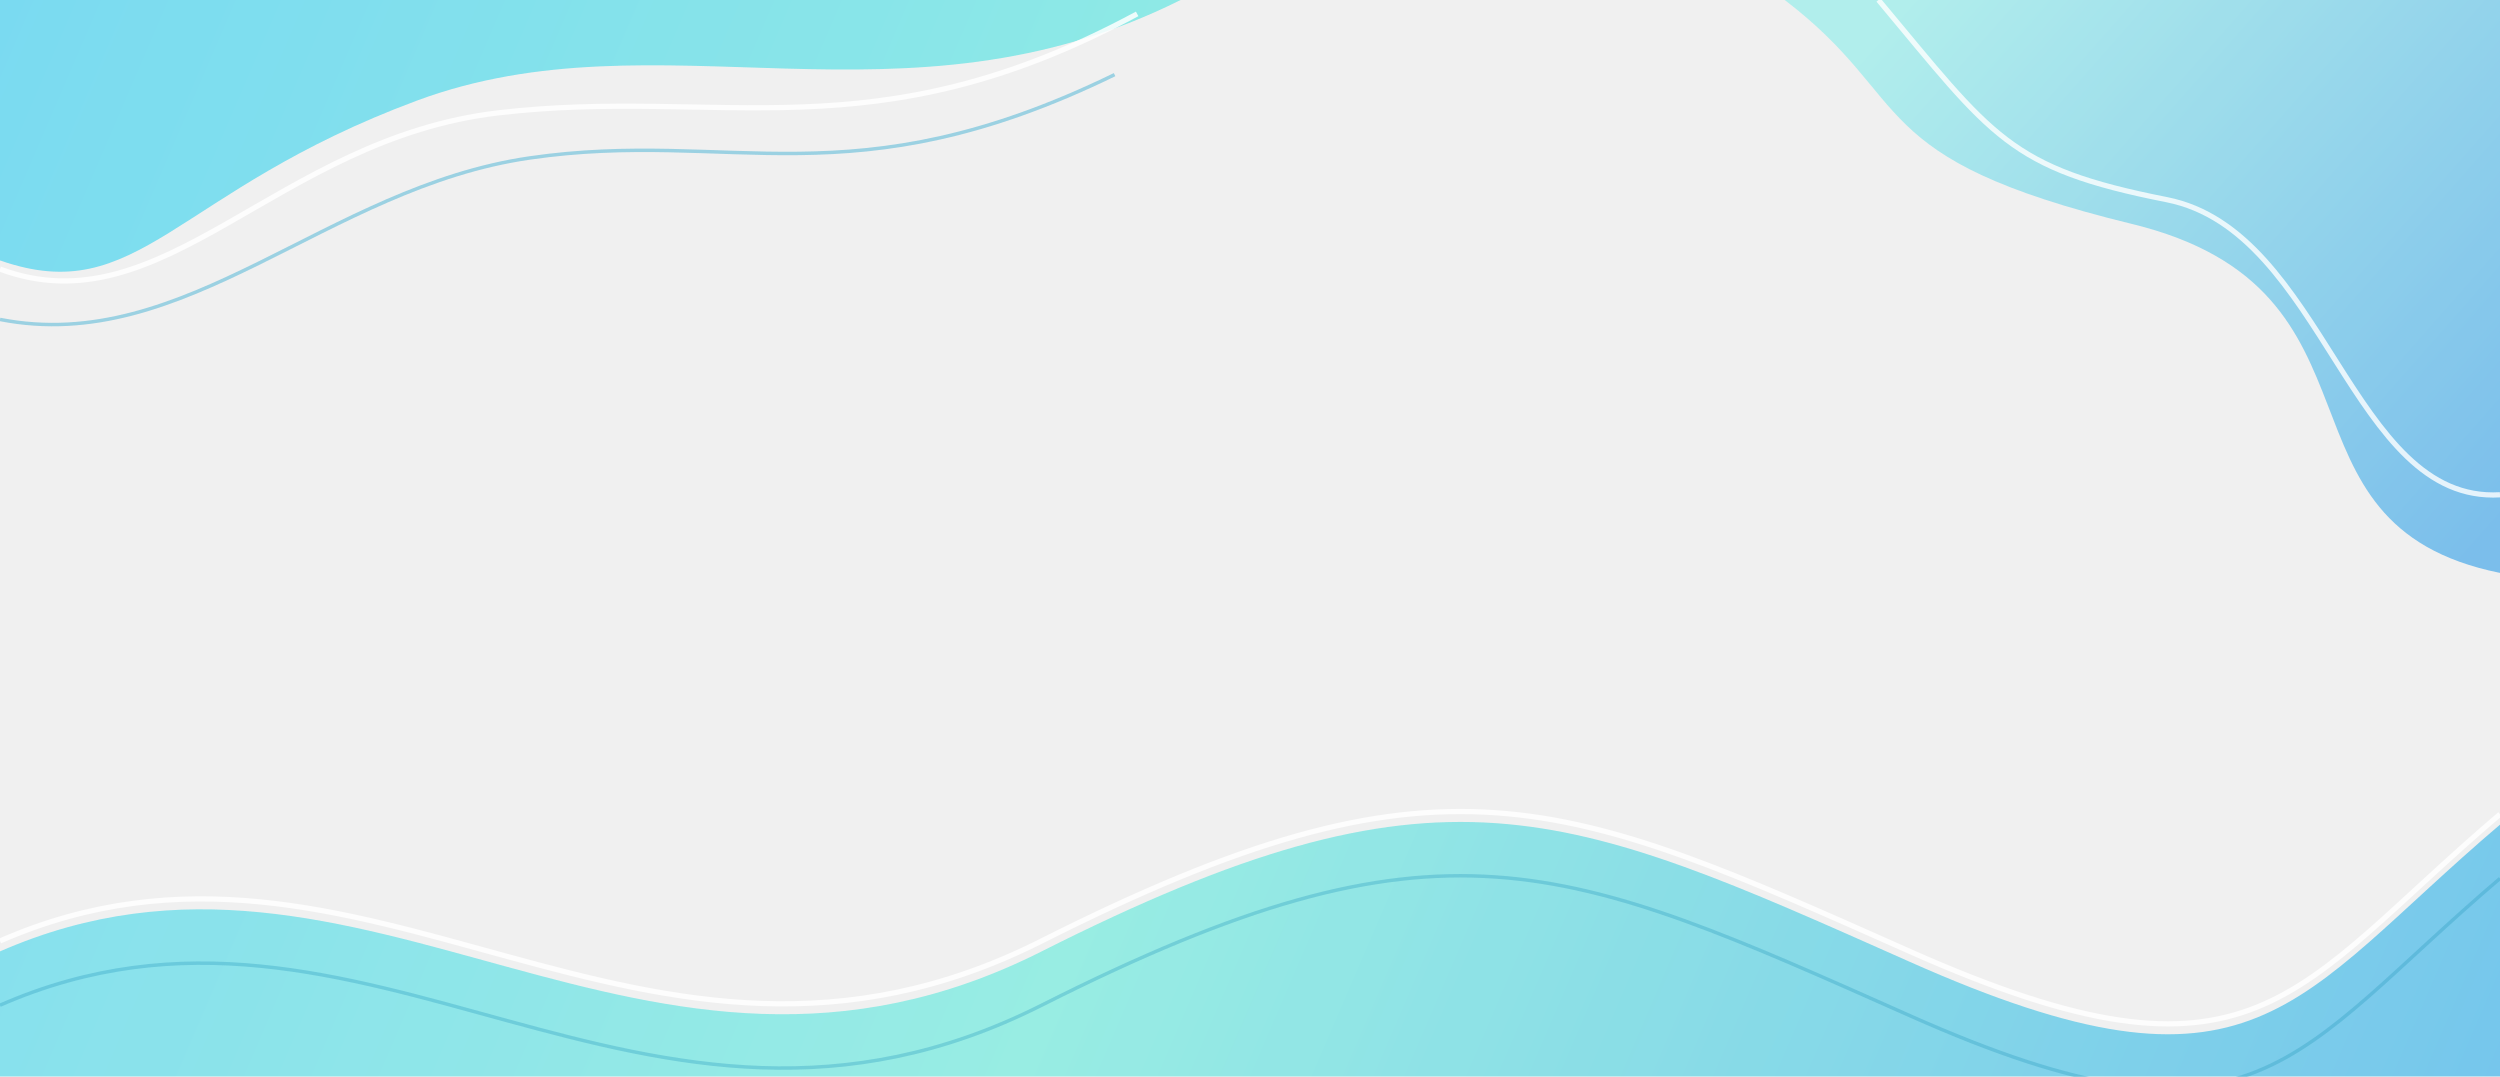
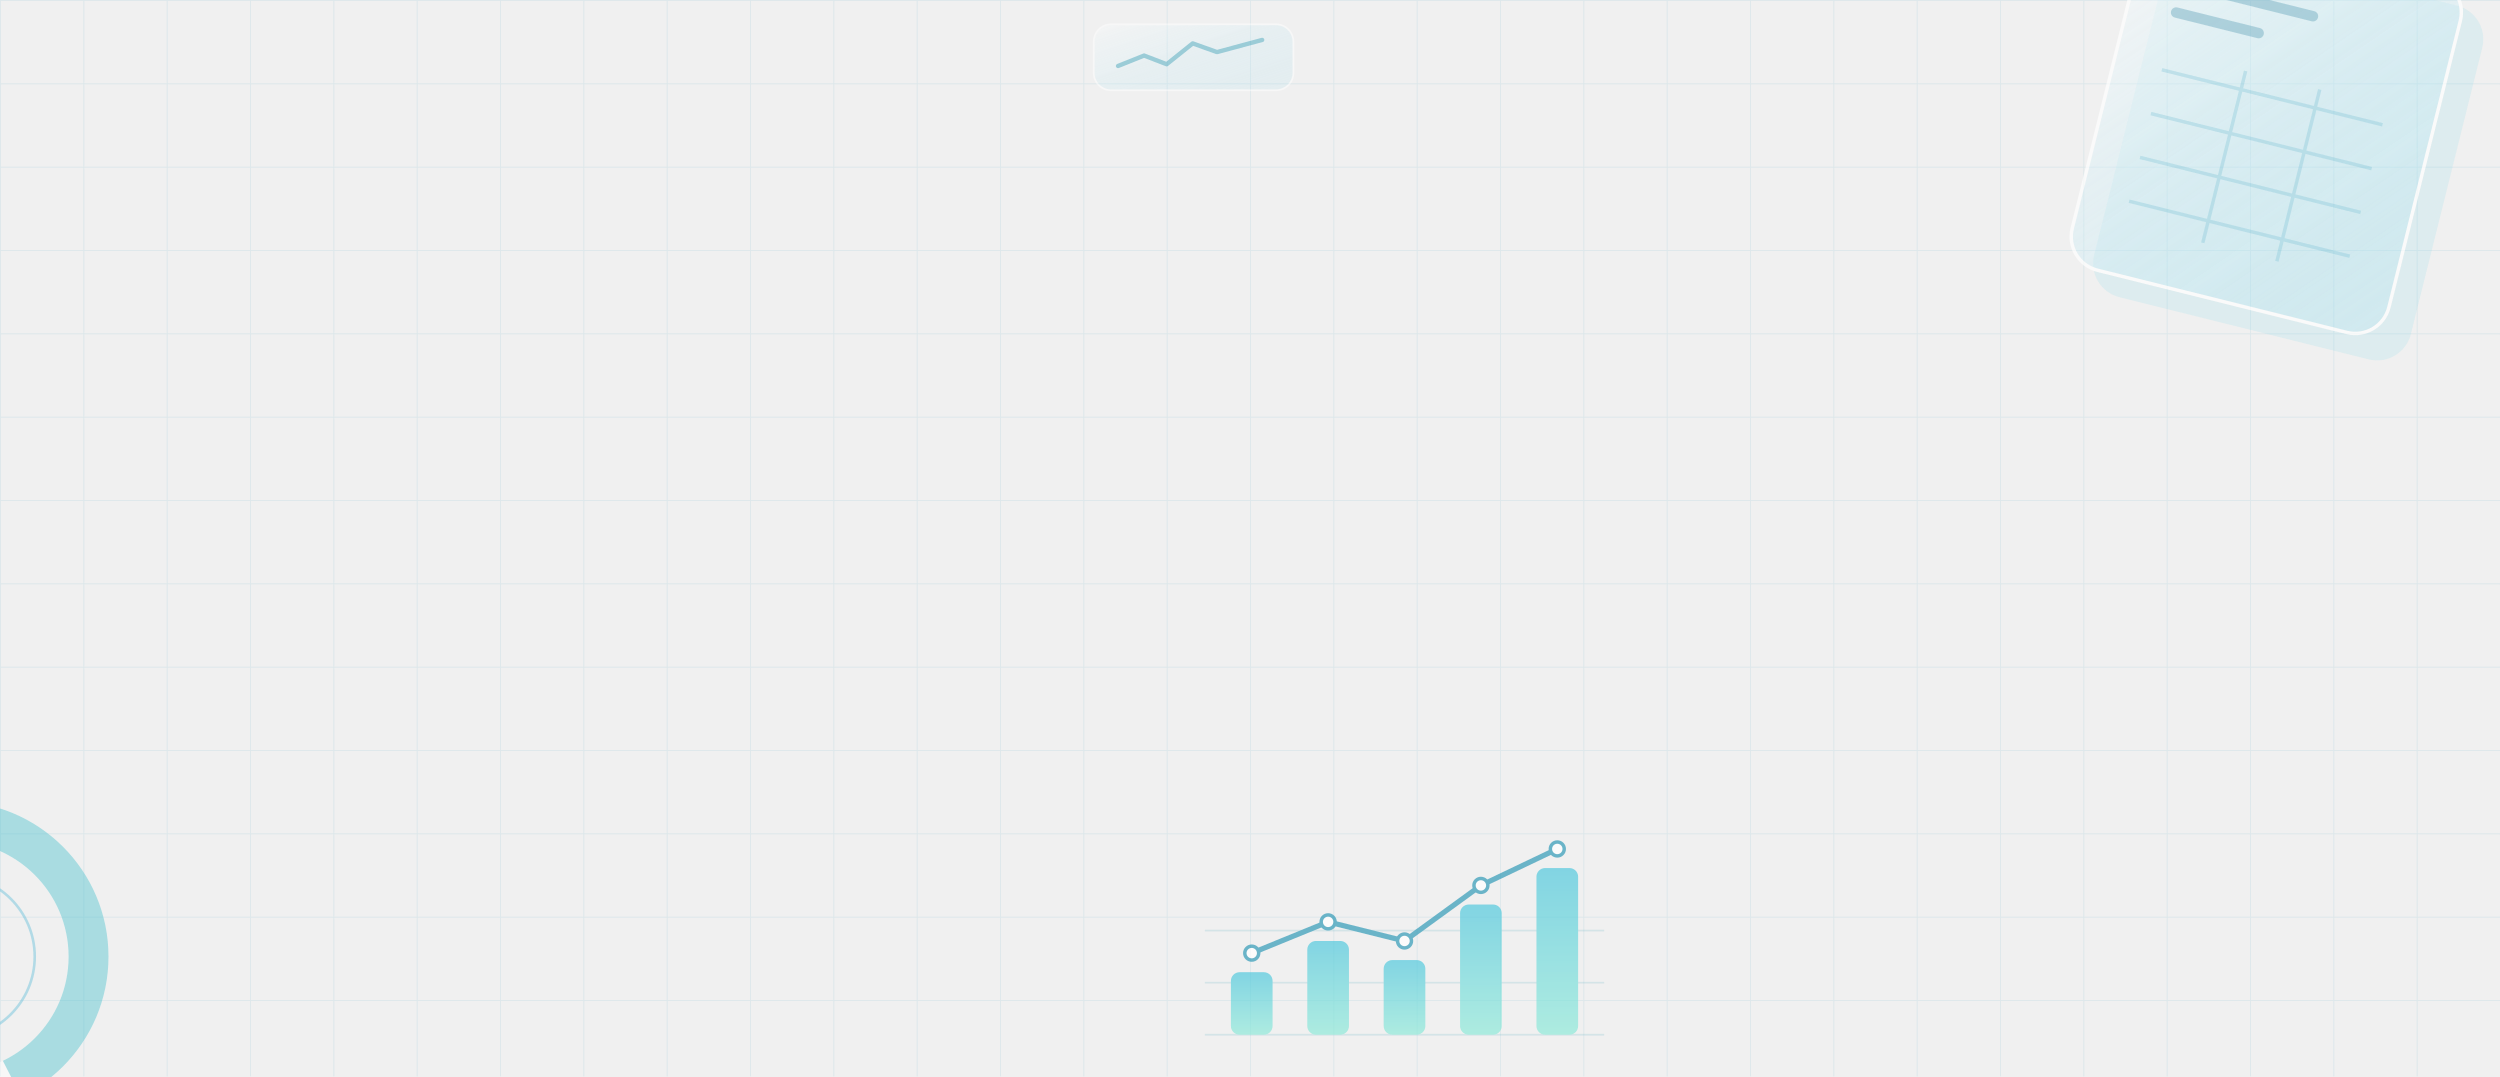
- <svg xmlns="http://www.w3.org/2000/svg" width="1440" height="620" viewBox="0 0 1440 620" preserveAspectRatio="none" fill="none">
+ <svg xmlns="http://www.w3.org/2000/svg" width="1440" height="620" viewBox="0 0 1440 620" fill="none">
  <defs>
-     <linearGradient id="wave" x1="0" y1="0" x2="1440" y2="620" gradientUnits="userSpaceOnUse">
-       <stop stop-color="#65D6F1" />
-       <stop offset=".5" stop-color="#82ECE0" />
-       <stop offset="1" stop-color="#57BCEB" />
+     <pattern id="grid" width="48" height="48" patternUnits="userSpaceOnUse">
+       <path d="M48 0H0V48" stroke="#369DC0" stroke-opacity=".10" stroke-width="1" />
+     </pattern>
+     <linearGradient id="paper" x1="0" y1="0" x2="1" y2="1">
+       <stop stop-color="white" stop-opacity=".7" />
+       <stop offset="1" stop-color="#88D9F0" stop-opacity=".25" />
    </linearGradient>
-     <linearGradient id="fold" x1="1100" y1="0" x2="1440" y2="300" gradientUnits="userSpaceOnUse">
-       <stop stop-color="#9CEDEB" />
-       <stop offset="1" stop-color="#54AEE9" />
+     <linearGradient id="bar" x1="0" y1="0" x2="0" y2="1">
+       <stop stop-color="#52C8DD" />
+       <stop offset="1" stop-color="#90E9D9" />
    </linearGradient>
  </defs>
-   <path d="M0 0H680C520 80 380 6 240 58S80 178 0 150Z" fill="url(#wave)" opacity=".85" />
-   <path d="M0 155C94 190 159 80 287 65S503 90 655 8" stroke="white" stroke-width="3" stroke-opacity=".85" />
-   <path d="M0 184C107 205 188 108 305 91S490 117 642 43" stroke="#33ACD1" stroke-width="2" stroke-opacity=".45" />
-   <path d="M1028 0H1440V330C1302 302 1384 167 1228 129S1104 58 1028 0Z" fill="url(#fold)" opacity=".75" />
-   <path d="M1082 0C1148 79 1157 97 1248 115S1354 290 1440 285" stroke="white" stroke-width="3" stroke-opacity=".8" />
-   <path d="M0 548C210 456 370 664 600 548S900 465 1100 554S1320 577 1440 475V620H0Z" fill="url(#wave)" opacity=".8" />
-   <path d="M0 542C210 450 370 658 600 542S900 459 1100 548S1320 571 1440 469" stroke="white" stroke-width="3" stroke-opacity=".85" />
-   <path d="M0 579C210 487 370 695 600 579S900 496 1100 585S1320 608 1440 506" stroke="#309DBF" stroke-width="2" stroke-opacity=".35" />
+   <rect width="1440" height="620" fill="url(#grid)" />
+   <g transform="translate(1210 -32) rotate(14 100 110)" opacity=".65">
+     <rect x="16" y="12" width="188" height="210" rx="20" fill="#8EDAE8" fill-opacity=".3" />
+     <rect width="188" height="210" rx="20" fill="url(#paper)" stroke="white" stroke-width="2" />
+     <path d="M28 38H105M28 55H77" stroke="#398EAD" stroke-opacity=".5" stroke-width="6" stroke-linecap="round" />
+     <path d="M28 89H159M28 115H159M28 141H159M28 167H159M75 78V180M119 78V180" stroke="#45ACCA" stroke-opacity=".35" stroke-width="2" />
+   </g>
+   <g transform="translate(694 518)" opacity=".7">
+     <path d="M0 78H230M0 48H230M0 18H230" stroke="#48A6BB" stroke-opacity=".23" />
+     <rect x="15" y="42" width="24" height="36" rx="5" fill="url(#bar)" />
+     <rect x="59" y="24" width="24" height="54" rx="5" fill="url(#bar)" />
+     <rect x="103" y="35" width="24" height="43" rx="5" fill="url(#bar)" />
+     <rect x="147" y="3" width="24" height="75" rx="5" fill="url(#bar)" />
+     <rect x="191" y="-18" width="24" height="96" rx="5" fill="url(#bar)" />
+     <path d="M27 31L71 13L115 24L159 -8L203 -29" stroke="#319AB7" stroke-width="3" stroke-linejoin="round" />
+     <g fill="white" stroke="#319AB7" stroke-width="2">
+       <circle cx="27" cy="31" r="4" />
+       <circle cx="71" cy="13" r="4" />
+       <circle cx="115" cy="24" r="4" />
+       <circle cx="159" cy="-8" r="4" />
+       <circle cx="203" cy="-29" r="4" />
+     </g>
+   </g>
+   <g transform="translate(-27 551)" opacity=".45">
+     <circle r="78" stroke="white" stroke-width="23" />
+     <circle r="78" stroke="#53C3CE" stroke-width="23" stroke-dasharray="210 490" transform="rotate(-90)" />
+     <circle r="47" stroke="#65BFD9" stroke-width="1.5" />
+   </g>
+   <g transform="translate(630 14)" opacity=".45">
+     <rect width="115" height="38" rx="10" fill="url(#paper)" stroke="white" />
+     <path d="M14 24L29 18L42 23L57 11L71 16L97 9" stroke="#329FB9" stroke-width="2.5" stroke-linecap="round" stroke-linejoin="round" />
+   </g>
</svg>
